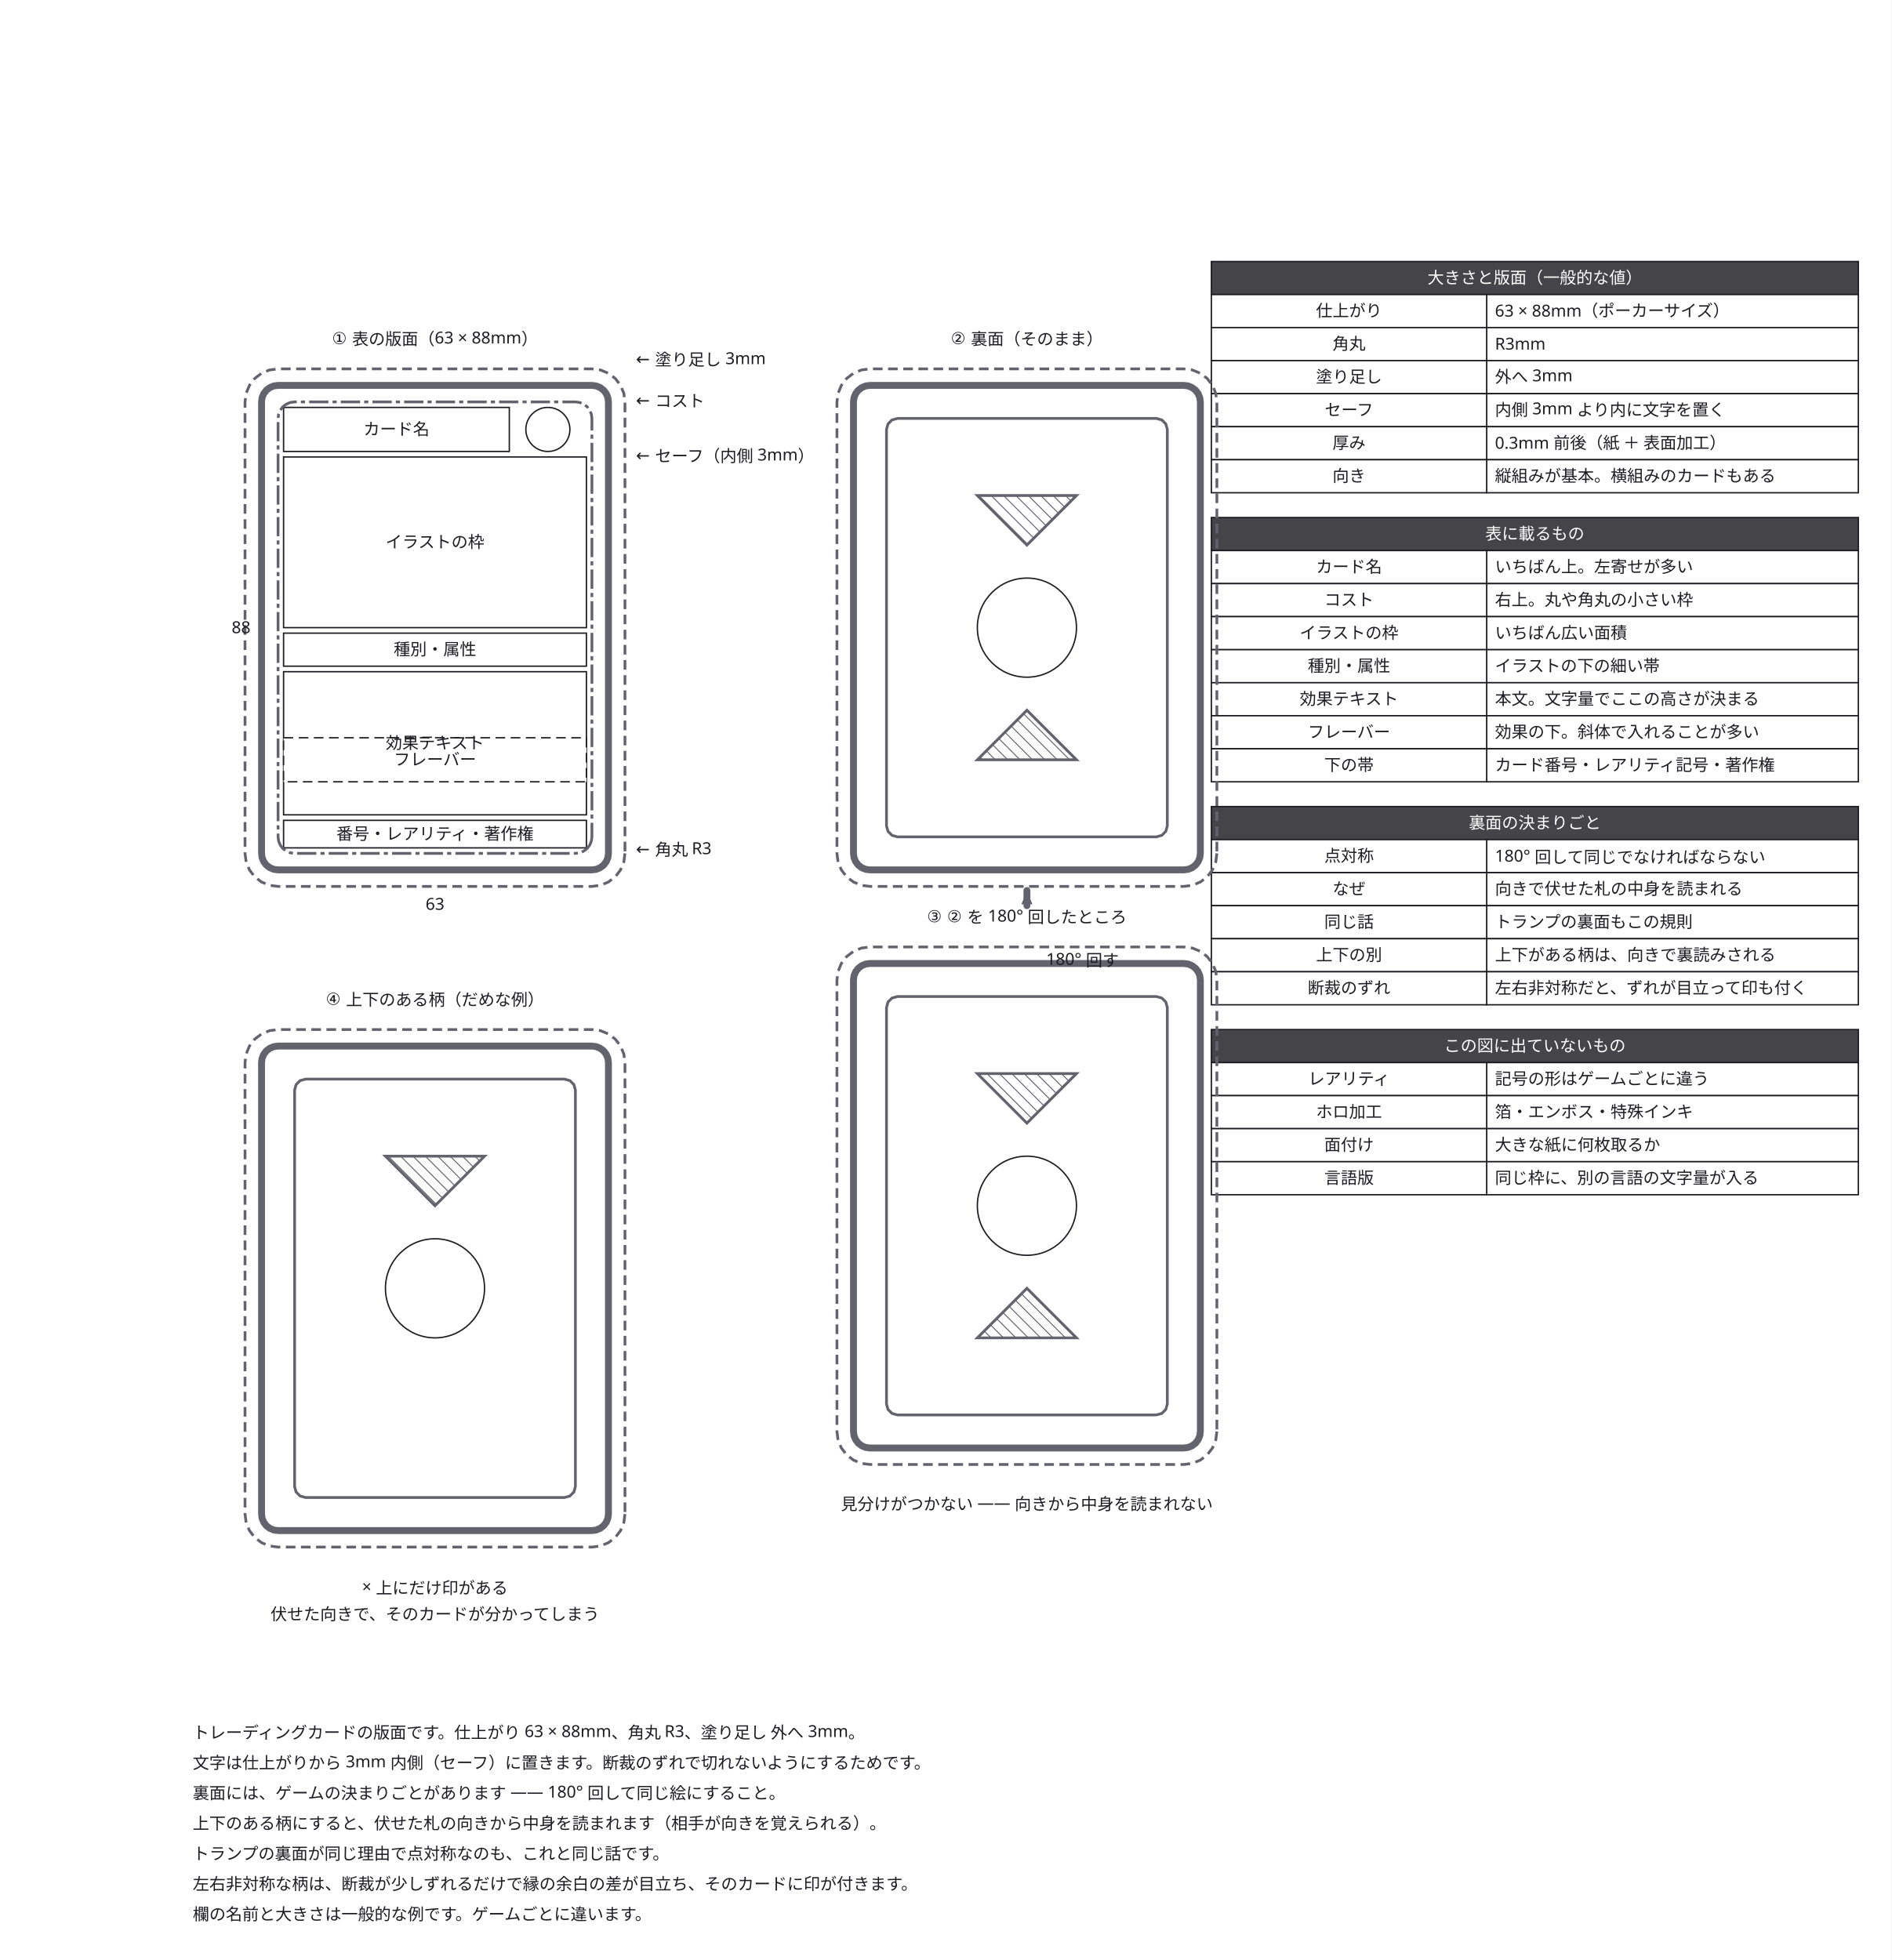
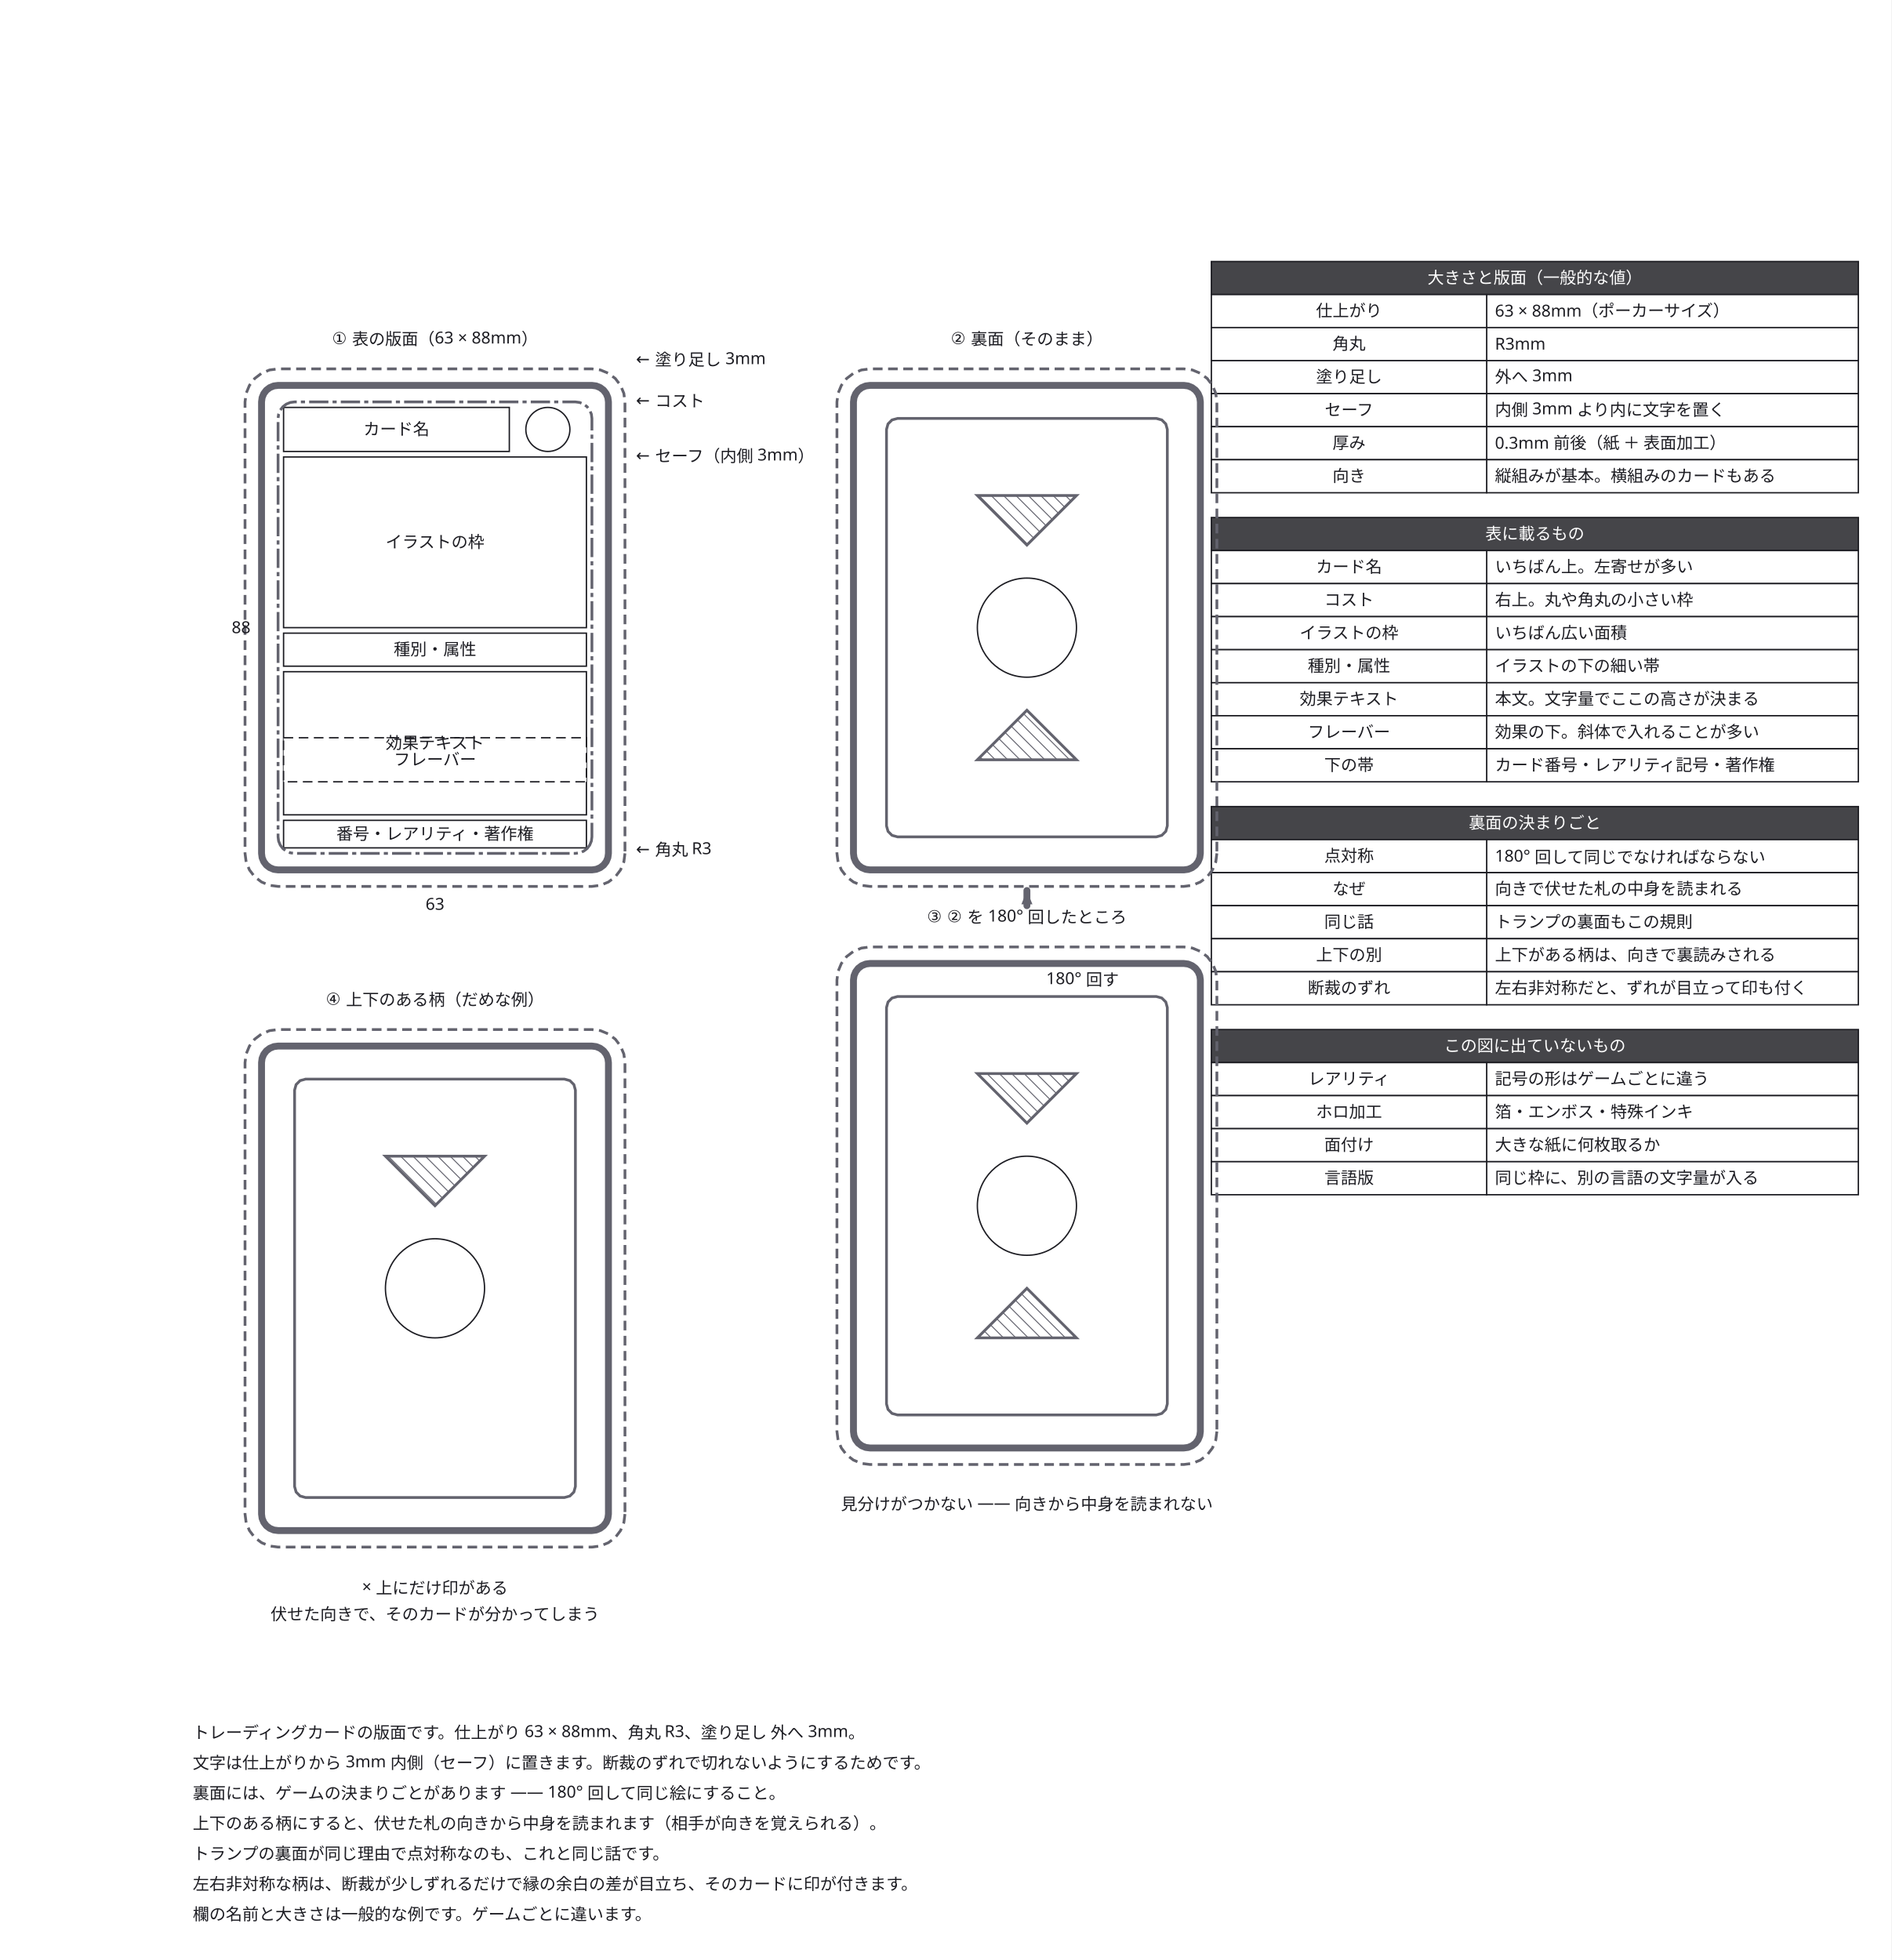
<svg xmlns="http://www.w3.org/2000/svg" width="1374" height="1424" viewBox="0 0 1374 1424">
  <defs>
    <marker id="arrow" viewBox="0 0 10 10" refX="9" refY="5" markerWidth="6" markerHeight="6" orient="auto">
      <path d="M 0 0 L 10 5 L 0 10 z" fill="#63636e" />
    </marker>
  </defs>
  <rect data-paper="1" x="0" y="0" width="1374" height="1424" fill="#ffffff" />
  <g data-node="a_art" data-pinned="false" data-shape="rect">
    <rect x="206" y="332" width="220" height="124" fill="#ffffff" stroke="#1c1c22" stroke-width="1" />
  </g>
  <g data-node="a_text" data-pinned="false" data-shape="rect">
    <rect x="206" y="488" width="220" height="104" fill="#ffffff" stroke="#1c1c22" stroke-width="1" />
  </g>
  <g data-node="n1" data-pinned="false" data-shape="rect" />
  <g data-node="n2" data-pinned="false" data-shape="rect" />
  <g data-node="n3" data-pinned="false" data-shape="rect" />
  <g data-node="n4" data-pinned="false" data-shape="rect" />
  <g data-node="n5" data-pinned="false" data-shape="rect" />
  <g data-node="n6" data-pinned="false" data-shape="rect" />
  <g data-node="n7" data-pinned="false" data-shape="rect" />
  <g data-node="h190" data-pinned="false" data-shape="rect">
    <rect x="880" y="190" width="470" height="24" fill="#ffffff" stroke="#1c1c22" stroke-width="1" />
    <rect x="880" y="190" width="470" height="24" fill="#1c1c22" fill-opacity="0.82" />
  </g>
  <g data-node="h376" data-pinned="false" data-shape="rect">
    <rect x="880" y="376" width="470" height="24" fill="#ffffff" stroke="#1c1c22" stroke-width="1" />
    <rect x="880" y="376" width="470" height="24" fill="#1c1c22" fill-opacity="0.82" />
  </g>
  <g data-node="h586" data-pinned="false" data-shape="rect">
    <rect x="880" y="586" width="470" height="24" fill="#ffffff" stroke="#1c1c22" stroke-width="1" />
    <rect x="880" y="586" width="470" height="24" fill="#1c1c22" fill-opacity="0.82" />
  </g>
  <g data-node="h748" data-pinned="false" data-shape="rect">
    <rect x="880" y="748" width="470" height="24" fill="#ffffff" stroke="#1c1c22" stroke-width="1" />
    <rect x="880" y="748" width="470" height="24" fill="#1c1c22" fill-opacity="0.82" />
  </g>
  <g data-node="same" data-pinned="false" data-shape="rect" />
  <g data-node="a_flav" data-pinned="false" data-shape="rect">
    <rect x="206" y="536" width="220" height="32" fill="#ffffff" stroke="#1c1c22" stroke-width="1" stroke-dasharray="7 4" />
  </g>
  <g data-node="e_x" data-pinned="false" data-shape="rect" />
  <g data-node="e_x2" data-pinned="false" data-shape="rect" />
  <g data-node="y214" data-pinned="false" data-shape="rect">
    <rect x="1080" y="214" width="270" height="24" fill="#ffffff" stroke="#1c1c22" stroke-width="1" />
  </g>
  <g data-node="y238" data-pinned="false" data-shape="rect">
    <rect x="1080" y="238" width="270" height="24" fill="#ffffff" stroke="#1c1c22" stroke-width="1" />
  </g>
  <g data-node="y262" data-pinned="false" data-shape="rect">
    <rect x="1080" y="262" width="270" height="24" fill="#ffffff" stroke="#1c1c22" stroke-width="1" />
  </g>
  <g data-node="y286" data-pinned="false" data-shape="rect">
    <rect x="1080" y="286" width="270" height="24" fill="#ffffff" stroke="#1c1c22" stroke-width="1" />
  </g>
  <g data-node="y310" data-pinned="false" data-shape="rect">
    <rect x="1080" y="310" width="270" height="24" fill="#ffffff" stroke="#1c1c22" stroke-width="1" />
  </g>
  <g data-node="y334" data-pinned="false" data-shape="rect">
    <rect x="1080" y="334" width="270" height="24" fill="#ffffff" stroke="#1c1c22" stroke-width="1" />
  </g>
  <g data-node="y400" data-pinned="false" data-shape="rect">
    <rect x="1080" y="400" width="270" height="24" fill="#ffffff" stroke="#1c1c22" stroke-width="1" />
  </g>
  <g data-node="y424" data-pinned="false" data-shape="rect">
    <rect x="1080" y="424" width="270" height="24" fill="#ffffff" stroke="#1c1c22" stroke-width="1" />
  </g>
  <g data-node="y448" data-pinned="false" data-shape="rect">
    <rect x="1080" y="448" width="270" height="24" fill="#ffffff" stroke="#1c1c22" stroke-width="1" />
  </g>
  <g data-node="y472" data-pinned="false" data-shape="rect">
    <rect x="1080" y="472" width="270" height="24" fill="#ffffff" stroke="#1c1c22" stroke-width="1" />
  </g>
  <g data-node="y496" data-pinned="false" data-shape="rect">
    <rect x="1080" y="496" width="270" height="24" fill="#ffffff" stroke="#1c1c22" stroke-width="1" />
  </g>
  <g data-node="y520" data-pinned="false" data-shape="rect">
    <rect x="1080" y="520" width="270" height="24" fill="#ffffff" stroke="#1c1c22" stroke-width="1" />
  </g>
  <g data-node="y544" data-pinned="false" data-shape="rect">
    <rect x="1080" y="544" width="270" height="24" fill="#ffffff" stroke="#1c1c22" stroke-width="1" />
  </g>
  <g data-node="y610" data-pinned="false" data-shape="rect">
    <rect x="1080" y="610" width="270" height="24" fill="#ffffff" stroke="#1c1c22" stroke-width="1" />
  </g>
  <g data-node="y634" data-pinned="false" data-shape="rect">
    <rect x="1080" y="634" width="270" height="24" fill="#ffffff" stroke="#1c1c22" stroke-width="1" />
  </g>
  <g data-node="y658" data-pinned="false" data-shape="rect">
    <rect x="1080" y="658" width="270" height="24" fill="#ffffff" stroke="#1c1c22" stroke-width="1" />
  </g>
  <g data-node="y682" data-pinned="false" data-shape="rect">
    <rect x="1080" y="682" width="270" height="24" fill="#ffffff" stroke="#1c1c22" stroke-width="1" />
  </g>
  <g data-node="y706" data-pinned="false" data-shape="rect">
    <rect x="1080" y="706" width="270" height="24" fill="#ffffff" stroke="#1c1c22" stroke-width="1" />
  </g>
  <g data-node="y772" data-pinned="false" data-shape="rect">
    <rect x="1080" y="772" width="270" height="24" fill="#ffffff" stroke="#1c1c22" stroke-width="1" />
  </g>
  <g data-node="y796" data-pinned="false" data-shape="rect">
    <rect x="1080" y="796" width="270" height="24" fill="#ffffff" stroke="#1c1c22" stroke-width="1" />
  </g>
  <g data-node="y820" data-pinned="false" data-shape="rect">
    <rect x="1080" y="820" width="270" height="24" fill="#ffffff" stroke="#1c1c22" stroke-width="1" />
  </g>
  <g data-node="y844" data-pinned="false" data-shape="rect">
    <rect x="1080" y="844" width="270" height="24" fill="#ffffff" stroke="#1c1c22" stroke-width="1" />
  </g>
  <g data-node="a_kind" data-pinned="false" data-shape="rect">
    <rect x="206" y="460" width="220" height="24" fill="#ffffff" stroke="#1c1c22" stroke-width="1" />
  </g>
  <g data-node="a_name" data-pinned="false" data-shape="rect">
    <rect x="206" y="296" width="164" height="32" fill="#ffffff" stroke="#1c1c22" stroke-width="1" />
  </g>
  <g data-node="b_c" data-pinned="false" data-shape="rect">
    <circle cx="746" cy="456" r="36" fill="#ffffff" stroke="#1c1c22" stroke-width="1" />
  </g>
  <g data-node="c_c" data-pinned="false" data-shape="rect">
    <circle cx="746" cy="876" r="36" fill="#ffffff" stroke="#1c1c22" stroke-width="1" />
  </g>
  <g data-node="e_c" data-pinned="false" data-shape="rect">
    <circle cx="316" cy="936" r="36" fill="#ffffff" stroke="#1c1c22" stroke-width="1" />
  </g>
  <g data-node="a_t" data-pinned="false" data-shape="rect" />
  <g data-node="b_t" data-pinned="false" data-shape="rect" />
  <g data-node="c_t" data-pinned="false" data-shape="rect" />
  <g data-node="e_t" data-pinned="false" data-shape="rect" />
  <g data-node="x214" data-pinned="false" data-shape="rect">
    <rect x="880" y="214" width="200" height="24" fill="#ffffff" stroke="#1c1c22" stroke-width="1" />
  </g>
  <g data-node="x238" data-pinned="false" data-shape="rect">
    <rect x="880" y="238" width="200" height="24" fill="#ffffff" stroke="#1c1c22" stroke-width="1" />
  </g>
  <g data-node="x262" data-pinned="false" data-shape="rect">
    <rect x="880" y="262" width="200" height="24" fill="#ffffff" stroke="#1c1c22" stroke-width="1" />
  </g>
  <g data-node="x286" data-pinned="false" data-shape="rect">
    <rect x="880" y="286" width="200" height="24" fill="#ffffff" stroke="#1c1c22" stroke-width="1" />
  </g>
  <g data-node="x310" data-pinned="false" data-shape="rect">
    <rect x="880" y="310" width="200" height="24" fill="#ffffff" stroke="#1c1c22" stroke-width="1" />
  </g>
  <g data-node="x334" data-pinned="false" data-shape="rect">
    <rect x="880" y="334" width="200" height="24" fill="#ffffff" stroke="#1c1c22" stroke-width="1" />
  </g>
  <g data-node="x400" data-pinned="false" data-shape="rect">
    <rect x="880" y="400" width="200" height="24" fill="#ffffff" stroke="#1c1c22" stroke-width="1" />
  </g>
  <g data-node="x424" data-pinned="false" data-shape="rect">
    <rect x="880" y="424" width="200" height="24" fill="#ffffff" stroke="#1c1c22" stroke-width="1" />
  </g>
  <g data-node="x448" data-pinned="false" data-shape="rect">
    <rect x="880" y="448" width="200" height="24" fill="#ffffff" stroke="#1c1c22" stroke-width="1" />
  </g>
  <g data-node="x472" data-pinned="false" data-shape="rect">
    <rect x="880" y="472" width="200" height="24" fill="#ffffff" stroke="#1c1c22" stroke-width="1" />
  </g>
  <g data-node="x496" data-pinned="false" data-shape="rect">
    <rect x="880" y="496" width="200" height="24" fill="#ffffff" stroke="#1c1c22" stroke-width="1" />
  </g>
  <g data-node="x520" data-pinned="false" data-shape="rect">
    <rect x="880" y="520" width="200" height="24" fill="#ffffff" stroke="#1c1c22" stroke-width="1" />
  </g>
  <g data-node="x544" data-pinned="false" data-shape="rect">
    <rect x="880" y="544" width="200" height="24" fill="#ffffff" stroke="#1c1c22" stroke-width="1" />
  </g>
  <g data-node="x610" data-pinned="false" data-shape="rect">
    <rect x="880" y="610" width="200" height="24" fill="#ffffff" stroke="#1c1c22" stroke-width="1" />
  </g>
  <g data-node="x634" data-pinned="false" data-shape="rect">
    <rect x="880" y="634" width="200" height="24" fill="#ffffff" stroke="#1c1c22" stroke-width="1" />
  </g>
  <g data-node="x658" data-pinned="false" data-shape="rect">
    <rect x="880" y="658" width="200" height="24" fill="#ffffff" stroke="#1c1c22" stroke-width="1" />
  </g>
  <g data-node="x682" data-pinned="false" data-shape="rect">
    <rect x="880" y="682" width="200" height="24" fill="#ffffff" stroke="#1c1c22" stroke-width="1" />
  </g>
  <g data-node="x706" data-pinned="false" data-shape="rect">
    <rect x="880" y="706" width="200" height="24" fill="#ffffff" stroke="#1c1c22" stroke-width="1" />
  </g>
  <g data-node="x772" data-pinned="false" data-shape="rect">
    <rect x="880" y="772" width="200" height="24" fill="#ffffff" stroke="#1c1c22" stroke-width="1" />
  </g>
  <g data-node="x796" data-pinned="false" data-shape="rect">
    <rect x="880" y="796" width="200" height="24" fill="#ffffff" stroke="#1c1c22" stroke-width="1" />
  </g>
  <g data-node="x820" data-pinned="false" data-shape="rect">
    <rect x="880" y="820" width="200" height="24" fill="#ffffff" stroke="#1c1c22" stroke-width="1" />
  </g>
  <g data-node="x844" data-pinned="false" data-shape="rect">
    <rect x="880" y="844" width="200" height="24" fill="#ffffff" stroke="#1c1c22" stroke-width="1" />
  </g>
  <g data-node="a_w" data-pinned="false" data-shape="rect" />
  <g data-node="a_foot" data-pinned="false" data-shape="rect">
    <rect x="206" y="596" width="220" height="20" fill="#ffffff" stroke="#1c1c22" stroke-width="1" />
  </g>
  <g data-node="a_cost2" data-pinned="false" data-shape="rect" />
  <g data-node="a_s" data-pinned="false" data-shape="rect" />
  <g data-node="a_r" data-pinned="false" data-shape="rect" />
  <g data-node="a_b" data-pinned="false" data-shape="rect" />
  <g data-node="rot" data-pinned="false" data-shape="rect" />
  <g data-node="a_cost" data-pinned="false" data-shape="rect">
    <circle cx="398" cy="312" r="16" fill="#ffffff" stroke="#1c1c22" stroke-width="1" />
  </g>
  <g data-node="a_h" data-pinned="false" data-shape="rect" />
  <g data-node="p0" data-pinned="false" data-shape="rect" />
  <g data-node="p1" data-pinned="false" data-shape="rect" />
  <g data-node="p2" data-pinned="false" data-shape="rect" />
  <g data-node="p3" data-pinned="false" data-shape="rect" />
  <g data-node="p4" data-pinned="false" data-shape="rect" />
  <g data-node="p5" data-pinned="false" data-shape="rect" />
  <g data-node="p6" data-pinned="false" data-shape="rect" />
  <g data-node="p7" data-pinned="false" data-shape="rect" />
  <g data-node="p8" data-pinned="false" data-shape="rect" />
  <g data-node="p9" data-pinned="false" data-shape="rect" />
  <g data-node="p10" data-pinned="false" data-shape="rect" />
  <g data-node="p11" data-pinned="false" data-shape="rect" />
  <g data-node="p12" data-pinned="false" data-shape="rect" />
  <g data-node="p13" data-pinned="false" data-shape="rect" />
  <g data-node="p14" data-pinned="false" data-shape="rect" />
  <g data-node="p15" data-pinned="false" data-shape="rect" />
  <g data-node="p16" data-pinned="false" data-shape="rect" />
  <g data-node="p17" data-pinned="false" data-shape="rect" />
  <g data-node="p18" data-pinned="false" data-shape="rect" />
  <g data-edge="p0&gt;p0" data-pinned="false">
    <path d="M 454 620 L 453.2 626.2 L 450.8 632 L 447 637 L 442 640.8 L 436.2 643.2 L 430 644 L 202 644 L 195.8 643.2 L 190 640.8 L 185 637 L 181.2 632 L 178.8 626.2 L 178 620 L 178 292 L 178.8 285.8 L 181.2 280 L 185 275 L 190 271.2 L 195.8 268.8 L 202 268 L 430 268 L 436.2 268.8 L 442 271.2 L 447 275 L 450.8 280 L 453.2 285.8 L 454 292 L 454 620 Z" fill="none" stroke="#63636e" stroke-width="2" stroke-dasharray="7 4" />
  </g>
  <g data-edge="p1&gt;p1" data-pinned="false">
    <path d="M 442 620 L 441.6 623.1 L 440.4 626 L 438.5 628.5 L 436 630.4 L 433.1 631.6 L 430 632 L 202 632 L 198.9 631.6 L 196 630.4 L 193.5 628.5 L 191.6 626 L 190.4 623.1 L 190 620 L 190 292 L 190.4 288.9 L 191.6 286 L 193.5 283.5 L 196 281.6 L 198.9 280.4 L 202 280 L 430 280 L 433.1 280.4 L 436 281.6 L 438.5 283.5 L 440.4 286 L 441.6 288.9 L 442 292 L 442 620 Z" fill="none" stroke="#63636e" stroke-width="5" stroke-linejoin="round" stroke-linecap="round" />
  </g>
  <g data-edge="p2&gt;p2" data-pinned="false">
    <path d="M 430 608 L 429.6 611.1 L 428.4 614 L 426.5 616.5 L 424 618.4 L 421.1 619.6 L 418 620 L 214 620 L 210.9 619.6 L 208 618.4 L 205.5 616.5 L 203.6 614 L 202.4 611.1 L 202 608 L 202 304 L 202.4 300.9 L 203.6 298 L 205.5 295.5 L 208 293.6 L 210.9 292.4 L 214 292 L 418 292 L 421.1 292.4 L 424 293.6 L 426.5 295.5 L 428.4 298 L 429.6 300.9 L 430 304 L 430 608 Z" fill="none" stroke="#63636e" stroke-width="2" stroke-dasharray="14 3 3 3" />
  </g>
  <g data-edge="p3&gt;p3" data-pinned="false">
    <path d="M 884 620 L 883.2 626.2 L 880.8 632 L 877 637 L 872 640.8 L 866.2 643.2 L 860 644 L 632 644 L 625.8 643.2 L 620 640.8 L 615 637 L 611.2 632 L 608.8 626.2 L 608 620 L 608 292 L 608.8 285.8 L 611.2 280 L 615 275 L 620 271.2 L 625.8 268.8 L 632 268 L 860 268 L 866.2 268.8 L 872 271.2 L 877 275 L 880.8 280 L 883.2 285.8 L 884 292 L 884 620 Z" fill="none" stroke="#63636e" stroke-width="2" stroke-dasharray="7 4" />
  </g>
  <g data-edge="p4&gt;p4" data-pinned="false">
    <path d="M 872 620 L 871.6 623.1 L 870.4 626 L 868.5 628.5 L 866 630.4 L 863.1 631.6 L 860 632 L 632 632 L 628.9 631.6 L 626 630.4 L 623.5 628.5 L 621.6 626 L 620.4 623.1 L 620 620 L 620 292 L 620.4 288.9 L 621.6 286 L 623.5 283.5 L 626 281.6 L 628.9 280.4 L 632 280 L 860 280 L 863.1 280.4 L 866 281.6 L 868.5 283.5 L 870.4 286 L 871.6 288.9 L 872 292 L 872 620 Z" fill="none" stroke="#63636e" stroke-width="5" stroke-linejoin="round" stroke-linecap="round" />
  </g>
  <g data-edge="p5&gt;p5" data-pinned="false">
    <path d="M 848 600 L 846.9 604 L 844 606.9 L 840 608 L 652 608 L 648 606.9 L 645.1 604 L 644 600 L 644 312 L 645.1 308 L 648 305.1 L 652 304 L 840 304 L 844 305.1 L 846.9 308 L 848 312 L 848 600 Z" fill="none" stroke="#63636e" stroke-width="2" />
  </g>
  <g data-edge="p6&gt;p6" data-pinned="false">
    <clipPath id="face-p6_p6">
      <path d="M 710 360 L 746 396 L 782 360 L 710 360 Z" />
    </clipPath>
    <g clip-path="url(#face-p6_p6)">
      <line x1="782" y1="368" x2="774" y2="360" stroke="#63636e" stroke-width="0.7" />
      <line x1="782" y1="377" x2="765" y2="360" stroke="#63636e" stroke-width="0.7" />
      <line x1="782" y1="386" x2="756" y2="360" stroke="#63636e" stroke-width="0.7" />
      <line x1="782" y1="395" x2="747" y2="360" stroke="#63636e" stroke-width="0.7" />
      <line x1="738" y1="360" x2="774" y2="396" stroke="#63636e" stroke-width="0.7" />
      <line x1="729" y1="360" x2="765" y2="396" stroke="#63636e" stroke-width="0.7" />
      <line x1="720" y1="360" x2="756" y2="396" stroke="#63636e" stroke-width="0.7" />
      <line x1="711" y1="360" x2="747" y2="396" stroke="#63636e" stroke-width="0.7" />
      <line x1="710" y1="368" x2="738" y2="396" stroke="#63636e" stroke-width="0.7" />
      <line x1="710" y1="377" x2="729" y2="396" stroke="#63636e" stroke-width="0.7" />
      <line x1="710" y1="386" x2="720" y2="396" stroke="#63636e" stroke-width="0.7" />
      <line x1="710" y1="395" x2="711" y2="396" stroke="#63636e" stroke-width="0.7" />
    </g>
    <path d="M 710 360 L 746 396 L 782 360 L 710 360 Z" fill="none" stroke="#63636e" stroke-width="2" />
  </g>
  <g data-edge="p7&gt;p7" data-pinned="false">
    <clipPath id="face-p7_p7">
      <path d="M 710 552 L 746 516 L 782 552 L 710 552 Z" />
    </clipPath>
    <g clip-path="url(#face-p7_p7)">
      <line x1="782" y1="521" x2="777" y2="516" stroke="#63636e" stroke-width="0.7" />
      <line x1="782" y1="530" x2="768" y2="516" stroke="#63636e" stroke-width="0.7" />
      <line x1="782" y1="539" x2="759" y2="516" stroke="#63636e" stroke-width="0.7" />
      <line x1="782" y1="548" x2="750" y2="516" stroke="#63636e" stroke-width="0.7" />
      <line x1="741" y1="516" x2="777" y2="552" stroke="#63636e" stroke-width="0.7" />
      <line x1="732" y1="516" x2="768" y2="552" stroke="#63636e" stroke-width="0.7" />
      <line x1="723" y1="516" x2="759" y2="552" stroke="#63636e" stroke-width="0.7" />
      <line x1="714" y1="516" x2="750" y2="552" stroke="#63636e" stroke-width="0.7" />
      <line x1="710" y1="521" x2="741" y2="552" stroke="#63636e" stroke-width="0.7" />
      <line x1="710" y1="530" x2="732" y2="552" stroke="#63636e" stroke-width="0.7" />
      <line x1="710" y1="539" x2="723" y2="552" stroke="#63636e" stroke-width="0.7" />
      <line x1="710" y1="548" x2="714" y2="552" stroke="#63636e" stroke-width="0.7" />
    </g>
    <path d="M 710 552 L 746 516 L 782 552 L 710 552 Z" fill="none" stroke="#63636e" stroke-width="2" />
  </g>
  <g data-edge="p8&gt;p8" data-pinned="false">
    <path d="M 884 1040 L 883.2 1046.2 L 880.8 1052 L 877 1057 L 872 1060.8 L 866.2 1063.2 L 860 1064 L 632 1064 L 625.8 1063.2 L 620 1060.8 L 615 1057 L 611.2 1052 L 608.8 1046.2 L 608 1040 L 608 712 L 608.8 705.8 L 611.2 700 L 615 695 L 620 691.2 L 625.8 688.8 L 632 688 L 860 688 L 866.2 688.8 L 872 691.2 L 877 695 L 880.8 700 L 883.2 705.8 L 884 712 L 884 1040 Z" fill="none" stroke="#63636e" stroke-width="2" stroke-dasharray="7 4" />
  </g>
  <g data-edge="p9&gt;p9" data-pinned="false">
    <path d="M 872 1040 L 871.6 1043.1 L 870.4 1046 L 868.5 1048.5 L 866 1050.4 L 863.1 1051.6 L 860 1052 L 632 1052 L 628.9 1051.6 L 626 1050.4 L 623.5 1048.5 L 621.6 1046 L 620.4 1043.1 L 620 1040 L 620 712 L 620.4 708.9 L 621.6 706 L 623.5 703.5 L 626 701.6 L 628.9 700.4 L 632 700 L 860 700 L 863.1 700.4 L 866 701.6 L 868.5 703.5 L 870.4 706 L 871.6 708.9 L 872 712 L 872 1040 Z" fill="none" stroke="#63636e" stroke-width="5" stroke-linejoin="round" stroke-linecap="round" />
  </g>
  <g data-edge="p10&gt;p10" data-pinned="false">
    <path d="M 848 1020 L 846.9 1024 L 844 1026.9 L 840 1028 L 652 1028 L 648 1026.9 L 645.1 1024 L 644 1020 L 644 732 L 645.1 728 L 648 725.1 L 652 724 L 840 724 L 844 725.1 L 846.9 728 L 848 732 L 848 1020 Z" fill="none" stroke="#63636e" stroke-width="2" />
  </g>
  <g data-edge="p11&gt;p11" data-pinned="false">
    <clipPath id="face-p11_p11">
      <path d="M 710 972 L 746 936 L 782 972 L 710 972 Z" />
    </clipPath>
    <g clip-path="url(#face-p11_p11)">
      <line x1="782" y1="944" x2="774" y2="936" stroke="#63636e" stroke-width="0.7" />
      <line x1="782" y1="953" x2="765" y2="936" stroke="#63636e" stroke-width="0.7" />
      <line x1="782" y1="962" x2="756" y2="936" stroke="#63636e" stroke-width="0.7" />
      <line x1="782" y1="971" x2="747" y2="936" stroke="#63636e" stroke-width="0.7" />
      <line x1="738" y1="936" x2="774" y2="972" stroke="#63636e" stroke-width="0.7" />
      <line x1="729" y1="936" x2="765" y2="972" stroke="#63636e" stroke-width="0.7" />
      <line x1="720" y1="936" x2="756" y2="972" stroke="#63636e" stroke-width="0.7" />
      <line x1="711" y1="936" x2="747" y2="972" stroke="#63636e" stroke-width="0.7" />
      <line x1="710" y1="944" x2="738" y2="972" stroke="#63636e" stroke-width="0.7" />
      <line x1="710" y1="953" x2="729" y2="972" stroke="#63636e" stroke-width="0.7" />
      <line x1="710" y1="962" x2="720" y2="972" stroke="#63636e" stroke-width="0.7" />
      <line x1="710" y1="971" x2="711" y2="972" stroke="#63636e" stroke-width="0.7" />
    </g>
    <path d="M 710 972 L 746 936 L 782 972 L 710 972 Z" fill="none" stroke="#63636e" stroke-width="2" />
  </g>
  <g data-edge="p12&gt;p12" data-pinned="false">
    <clipPath id="face-p12_p12">
      <path d="M 710 780 L 746 816 L 782 780 L 710 780 Z" />
    </clipPath>
    <g clip-path="url(#face-p12_p12)">
      <line x1="782" y1="782" x2="780" y2="780" stroke="#63636e" stroke-width="0.7" />
      <line x1="782" y1="791" x2="771" y2="780" stroke="#63636e" stroke-width="0.7" />
      <line x1="782" y1="800" x2="762" y2="780" stroke="#63636e" stroke-width="0.7" />
      <line x1="782" y1="809" x2="753" y2="780" stroke="#63636e" stroke-width="0.7" />
      <line x1="744" y1="780" x2="780" y2="816" stroke="#63636e" stroke-width="0.7" />
      <line x1="735" y1="780" x2="771" y2="816" stroke="#63636e" stroke-width="0.7" />
      <line x1="726" y1="780" x2="762" y2="816" stroke="#63636e" stroke-width="0.7" />
      <line x1="717" y1="780" x2="753" y2="816" stroke="#63636e" stroke-width="0.7" />
      <line x1="710" y1="782" x2="744" y2="816" stroke="#63636e" stroke-width="0.7" />
      <line x1="710" y1="791" x2="735" y2="816" stroke="#63636e" stroke-width="0.7" />
      <line x1="710" y1="800" x2="726" y2="816" stroke="#63636e" stroke-width="0.7" />
      <line x1="710" y1="809" x2="717" y2="816" stroke="#63636e" stroke-width="0.7" />
    </g>
    <path d="M 710 780 L 746 816 L 782 780 L 710 780 Z" fill="none" stroke="#63636e" stroke-width="2" />
  </g>
  <g data-edge="p13&gt;p14" data-pinned="false">
    <path d="M 746 658 L 746 647" fill="none" stroke="#63636e" stroke-width="5" stroke-linejoin="round" stroke-linecap="round" />
    <path d="M 746 647 L 742 657 L 750 657 Z" fill="#63636e" stroke="none" />
  </g>
  <g data-edge="p15&gt;p15" data-pinned="false">
    <path d="M 454 1100 L 453.2 1106.2 L 450.8 1112 L 447 1117 L 442 1120.8 L 436.2 1123.2 L 430 1124 L 202 1124 L 195.8 1123.2 L 190 1120.8 L 185 1117 L 181.2 1112 L 178.8 1106.2 L 178 1100 L 178 772 L 178.8 765.8 L 181.2 760 L 185 755 L 190 751.2 L 195.8 748.8 L 202 748 L 430 748 L 436.2 748.8 L 442 751.2 L 447 755 L 450.8 760 L 453.2 765.8 L 454 772 L 454 1100 Z" fill="none" stroke="#63636e" stroke-width="2" stroke-dasharray="7 4" />
  </g>
  <g data-edge="p16&gt;p16" data-pinned="false">
    <path d="M 442 1100 L 441.6 1103.1 L 440.4 1106 L 438.5 1108.5 L 436 1110.4 L 433.1 1111.6 L 430 1112 L 202 1112 L 198.9 1111.6 L 196 1110.4 L 193.5 1108.5 L 191.6 1106 L 190.4 1103.1 L 190 1100 L 190 772 L 190.4 768.9 L 191.6 766 L 193.5 763.5 L 196 761.6 L 198.9 760.4 L 202 760 L 430 760 L 433.1 760.4 L 436 761.6 L 438.5 763.5 L 440.4 766 L 441.6 768.9 L 442 772 L 442 1100 Z" fill="none" stroke="#63636e" stroke-width="5" stroke-linejoin="round" stroke-linecap="round" />
  </g>
  <g data-edge="p17&gt;p17" data-pinned="false">
    <path d="M 418 1080 L 416.9 1084 L 414 1086.9 L 410 1088 L 222 1088 L 218 1086.9 L 215.1 1084 L 214 1080 L 214 792 L 215.1 788 L 218 785.1 L 222 784 L 410 784 L 414 785.1 L 416.9 788 L 418 792 L 418 1080 Z" fill="none" stroke="#63636e" stroke-width="2" />
  </g>
  <g data-edge="p18&gt;p18" data-pinned="false">
    <clipPath id="face-p18_p18">
      <path d="M 280 840 L 316 876 L 352 840 L 280 840 Z" />
    </clipPath>
    <g clip-path="url(#face-p18_p18)">
      <line x1="352" y1="847" x2="345" y2="840" stroke="#63636e" stroke-width="0.7" />
      <line x1="352" y1="856" x2="336" y2="840" stroke="#63636e" stroke-width="0.7" />
      <line x1="352" y1="865" x2="327" y2="840" stroke="#63636e" stroke-width="0.7" />
      <line x1="352" y1="874" x2="318" y2="840" stroke="#63636e" stroke-width="0.7" />
      <line x1="309" y1="840" x2="345" y2="876" stroke="#63636e" stroke-width="0.7" />
      <line x1="300" y1="840" x2="336" y2="876" stroke="#63636e" stroke-width="0.7" />
      <line x1="291" y1="840" x2="327" y2="876" stroke="#63636e" stroke-width="0.7" />
      <line x1="282" y1="840" x2="318" y2="876" stroke="#63636e" stroke-width="0.7" />
      <line x1="280" y1="847" x2="309" y2="876" stroke="#63636e" stroke-width="0.7" />
      <line x1="280" y1="856" x2="300" y2="876" stroke="#63636e" stroke-width="0.7" />
      <line x1="280" y1="865" x2="291" y2="876" stroke="#63636e" stroke-width="0.7" />
      <line x1="280" y1="874" x2="282" y2="876" stroke="#63636e" stroke-width="0.7" />
    </g>
    <path d="M 280 840 L 316 876 L 352 840 L 280 840 Z" fill="none" stroke="#63636e" stroke-width="2" />
  </g>
  <g data-name="a_art">
    <text x="316" y="398" text-anchor="middle" font-family="sans-serif" font-size="12" fill="#1c1c22">イラストの枠</text>
  </g>
  <g data-name="a_text">
    <text x="316" y="544" text-anchor="middle" font-family="sans-serif" font-size="12" fill="#1c1c22">効果テキスト</text>
  </g>
  <g data-name="n1">
    <text x="140" y="1263" text-anchor="start" font-family="sans-serif" font-size="12" fill="#1c1c22">トレーディングカードの版面です。仕上がり 63 × 88mm、角丸 R3、塗り足し 外へ 3mm。</text>
  </g>
  <g data-name="n2">
    <text x="140" y="1285" text-anchor="start" font-family="sans-serif" font-size="12" fill="#1c1c22">文字は仕上がりから 3mm 内側（セーフ）に置きます。断裁のずれで切れないようにするためです。</text>
  </g>
  <g data-name="n3">
    <text x="140" y="1307" text-anchor="start" font-family="sans-serif" font-size="12" fill="#1c1c22">裏面には、ゲームの決まりごとがあります —— 180° 回して同じ絵にすること。</text>
  </g>
  <g data-name="n4">
    <text x="140" y="1329" text-anchor="start" font-family="sans-serif" font-size="12" fill="#1c1c22">上下のある柄にすると、伏せた札の向きから中身を読まれます（相手が向きを覚えられる）。</text>
  </g>
  <g data-name="n5">
    <text x="140" y="1351" text-anchor="start" font-family="sans-serif" font-size="12" fill="#1c1c22">トランプの裏面が同じ理由で点対称なのも、これと同じ話です。</text>
  </g>
  <g data-name="n6">
    <text x="140" y="1373" text-anchor="start" font-family="sans-serif" font-size="12" fill="#1c1c22">左右非対称な柄は、断裁が少しずれるだけで縁の余白の差が目立ち、そのカードに印が付きます。</text>
  </g>
  <g data-name="n7">
    <text x="140" y="1395" text-anchor="start" font-family="sans-serif" font-size="12" fill="#1c1c22">欄の名前と大きさは一般的な例です。ゲームごとに違います。</text>
  </g>
  <g data-name="h190">
    <text x="1115" y="206" text-anchor="middle" font-family="sans-serif" font-size="12" fill="#ffffff">大きさと版面（一般的な値）</text>
  </g>
  <g data-name="h376">
    <text x="1115" y="392" text-anchor="middle" font-family="sans-serif" font-size="12" fill="#ffffff">表に載るもの</text>
  </g>
  <g data-name="h586">
    <text x="1115" y="602" text-anchor="middle" font-family="sans-serif" font-size="12" fill="#ffffff">裏面の決まりごと</text>
  </g>
  <g data-name="h748">
    <text x="1115" y="764" text-anchor="middle" font-family="sans-serif" font-size="12" fill="#ffffff">この図に出ていないもの</text>
  </g>
  <g data-name="same">
    <text x="746" y="1097" text-anchor="middle" font-family="sans-serif" font-size="12" fill="#1c1c22">見分けがつかない —— 向きから中身を読まれない</text>
  </g>
  <g data-name="a_flav">
    <text x="316" y="556" text-anchor="middle" font-family="sans-serif" font-size="12" fill="#1c1c22">フレーバー</text>
  </g>
  <g data-name="e_x">
    <text x="316" y="1157" text-anchor="middle" font-family="sans-serif" font-size="12" fill="#1c1c22">× 上にだけ印がある</text>
  </g>
  <g data-name="e_x2">
    <text x="316" y="1177" text-anchor="middle" font-family="sans-serif" font-size="12" fill="#1c1c22">伏せた向きで、そのカードが分かってしまう</text>
  </g>
  <g data-name="y214">
    <text x="1086" y="230" text-anchor="start" font-family="sans-serif" font-size="12" fill="#1c1c22">63 × 88mm（ポーカーサイズ）</text>
  </g>
  <g data-name="y238">
    <text x="1086" y="254" text-anchor="start" font-family="sans-serif" font-size="12" fill="#1c1c22">R3mm</text>
  </g>
  <g data-name="y262">
    <text x="1086" y="278" text-anchor="start" font-family="sans-serif" font-size="12" fill="#1c1c22">外へ 3mm</text>
  </g>
  <g data-name="y286">
    <text x="1086" y="302" text-anchor="start" font-family="sans-serif" font-size="12" fill="#1c1c22">内側 3mm より内に文字を置く</text>
  </g>
  <g data-name="y310">
    <text x="1086" y="326" text-anchor="start" font-family="sans-serif" font-size="12" fill="#1c1c22">0.3mm 前後（紙 ＋ 表面加工）</text>
  </g>
  <g data-name="y334">
    <text x="1086" y="350" text-anchor="start" font-family="sans-serif" font-size="12" fill="#1c1c22">縦組みが基本。横組みのカードもある</text>
  </g>
  <g data-name="y400">
    <text x="1086" y="416" text-anchor="start" font-family="sans-serif" font-size="12" fill="#1c1c22">いちばん上。左寄せが多い</text>
  </g>
  <g data-name="y424">
    <text x="1086" y="440" text-anchor="start" font-family="sans-serif" font-size="12" fill="#1c1c22">右上。丸や角丸の小さい枠</text>
  </g>
  <g data-name="y448">
    <text x="1086" y="464" text-anchor="start" font-family="sans-serif" font-size="12" fill="#1c1c22">いちばん広い面積</text>
  </g>
  <g data-name="y472">
    <text x="1086" y="488" text-anchor="start" font-family="sans-serif" font-size="12" fill="#1c1c22">イラストの下の細い帯</text>
  </g>
  <g data-name="y496">
    <text x="1086" y="512" text-anchor="start" font-family="sans-serif" font-size="12" fill="#1c1c22">本文。文字量でここの高さが決まる</text>
  </g>
  <g data-name="y520">
    <text x="1086" y="536" text-anchor="start" font-family="sans-serif" font-size="12" fill="#1c1c22">効果の下。斜体で入れることが多い</text>
  </g>
  <g data-name="y544">
    <text x="1086" y="560" text-anchor="start" font-family="sans-serif" font-size="12" fill="#1c1c22">カード番号・レアリティ記号・著作権</text>
  </g>
  <g data-name="y610">
    <text x="1086" y="626" text-anchor="start" font-family="sans-serif" font-size="12" fill="#1c1c22">180° 回して同じでなければならない</text>
  </g>
  <g data-name="y634">
    <text x="1086" y="650" text-anchor="start" font-family="sans-serif" font-size="12" fill="#1c1c22">向きで伏せた札の中身を読まれる</text>
  </g>
  <g data-name="y658">
    <text x="1086" y="674" text-anchor="start" font-family="sans-serif" font-size="12" fill="#1c1c22">トランプの裏面もこの規則</text>
  </g>
  <g data-name="y682">
    <text x="1086" y="698" text-anchor="start" font-family="sans-serif" font-size="12" fill="#1c1c22">上下がある柄は、向きで裏読みされる</text>
  </g>
  <g data-name="y706">
    <text x="1086" y="722" text-anchor="start" font-family="sans-serif" font-size="12" fill="#1c1c22">左右非対称だと、ずれが目立って印も付く</text>
  </g>
  <g data-name="y772">
    <text x="1086" y="788" text-anchor="start" font-family="sans-serif" font-size="12" fill="#1c1c22">記号の形はゲームごとに違う</text>
  </g>
  <g data-name="y796">
    <text x="1086" y="812" text-anchor="start" font-family="sans-serif" font-size="12" fill="#1c1c22">箔・エンボス・特殊インキ</text>
  </g>
  <g data-name="y820">
    <text x="1086" y="836" text-anchor="start" font-family="sans-serif" font-size="12" fill="#1c1c22">大きな紙に何枚取るか</text>
  </g>
  <g data-name="y844">
    <text x="1086" y="860" text-anchor="start" font-family="sans-serif" font-size="12" fill="#1c1c22">同じ枠に、別の言語の文字量が入る</text>
  </g>
  <g data-name="a_kind">
    <text x="316" y="476" text-anchor="middle" font-family="sans-serif" font-size="12" fill="#1c1c22">種別・属性</text>
  </g>
  <g data-name="a_name">
    <text x="288" y="316" text-anchor="middle" font-family="sans-serif" font-size="12" fill="#1c1c22">カード名</text>
  </g>
  <g data-name="a_t">
    <text x="316" y="250" text-anchor="middle" font-family="sans-serif" font-size="12" fill="#1c1c22">① 表の版面（63 × 88mm）</text>
  </g>
  <g data-name="b_t">
    <text x="746" y="250" text-anchor="middle" font-family="sans-serif" font-size="12" fill="#1c1c22">② 裏面（そのまま）</text>
  </g>
  <g data-name="c_t">
    <text x="746" y="670" text-anchor="middle" font-family="sans-serif" font-size="12" fill="#1c1c22">③ ② を 180° 回したところ</text>
  </g>
  <g data-name="e_t">
    <text x="316" y="730" text-anchor="middle" font-family="sans-serif" font-size="12" fill="#1c1c22">④ 上下のある柄（だめな例）</text>
  </g>
  <g data-name="x214">
    <text x="980" y="230" text-anchor="middle" font-family="sans-serif" font-size="12" fill="#1c1c22">仕上がり</text>
  </g>
  <g data-name="x238">
    <text x="980" y="254" text-anchor="middle" font-family="sans-serif" font-size="12" fill="#1c1c22">角丸</text>
  </g>
  <g data-name="x262">
    <text x="980" y="278" text-anchor="middle" font-family="sans-serif" font-size="12" fill="#1c1c22">塗り足し</text>
  </g>
  <g data-name="x286">
    <text x="980" y="302" text-anchor="middle" font-family="sans-serif" font-size="12" fill="#1c1c22">セーフ</text>
  </g>
  <g data-name="x310">
    <text x="980" y="326" text-anchor="middle" font-family="sans-serif" font-size="12" fill="#1c1c22">厚み</text>
  </g>
  <g data-name="x334">
    <text x="980" y="350" text-anchor="middle" font-family="sans-serif" font-size="12" fill="#1c1c22">向き</text>
  </g>
  <g data-name="x400">
    <text x="980" y="416" text-anchor="middle" font-family="sans-serif" font-size="12" fill="#1c1c22">カード名</text>
  </g>
  <g data-name="x424">
    <text x="980" y="440" text-anchor="middle" font-family="sans-serif" font-size="12" fill="#1c1c22">コスト</text>
  </g>
  <g data-name="x448">
    <text x="980" y="464" text-anchor="middle" font-family="sans-serif" font-size="12" fill="#1c1c22">イラストの枠</text>
  </g>
  <g data-name="x472">
    <text x="980" y="488" text-anchor="middle" font-family="sans-serif" font-size="12" fill="#1c1c22">種別・属性</text>
  </g>
  <g data-name="x496">
    <text x="980" y="512" text-anchor="middle" font-family="sans-serif" font-size="12" fill="#1c1c22">効果テキスト</text>
  </g>
  <g data-name="x520">
    <text x="980" y="536" text-anchor="middle" font-family="sans-serif" font-size="12" fill="#1c1c22">フレーバー</text>
  </g>
  <g data-name="x544">
    <text x="980" y="560" text-anchor="middle" font-family="sans-serif" font-size="12" fill="#1c1c22">下の帯</text>
  </g>
  <g data-name="x610">
    <text x="980" y="626" text-anchor="middle" font-family="sans-serif" font-size="12" fill="#1c1c22">点対称</text>
  </g>
  <g data-name="x634">
    <text x="980" y="650" text-anchor="middle" font-family="sans-serif" font-size="12" fill="#1c1c22">なぜ</text>
  </g>
  <g data-name="x658">
    <text x="980" y="674" text-anchor="middle" font-family="sans-serif" font-size="12" fill="#1c1c22">同じ話</text>
  </g>
  <g data-name="x682">
    <text x="980" y="698" text-anchor="middle" font-family="sans-serif" font-size="12" fill="#1c1c22">上下の別</text>
  </g>
  <g data-name="x706">
    <text x="980" y="722" text-anchor="middle" font-family="sans-serif" font-size="12" fill="#1c1c22">断裁のずれ</text>
  </g>
  <g data-name="x772">
    <text x="980" y="788" text-anchor="middle" font-family="sans-serif" font-size="12" fill="#1c1c22">レアリティ</text>
  </g>
  <g data-name="x796">
    <text x="980" y="812" text-anchor="middle" font-family="sans-serif" font-size="12" fill="#1c1c22">ホロ加工</text>
  </g>
  <g data-name="x820">
    <text x="980" y="836" text-anchor="middle" font-family="sans-serif" font-size="12" fill="#1c1c22">面付け</text>
  </g>
  <g data-name="x844">
    <text x="980" y="860" text-anchor="middle" font-family="sans-serif" font-size="12" fill="#1c1c22">言語版</text>
  </g>
  <g data-name="a_w">
    <text x="316" y="661" text-anchor="middle" font-family="sans-serif" font-size="12" fill="#1c1c22">63</text>
  </g>
  <g data-name="a_foot">
    <text x="316" y="610" text-anchor="middle" font-family="sans-serif" font-size="12" fill="#1c1c22">番号・レアリティ・著作権</text>
  </g>
  <g data-name="a_cost2">
    <text x="462" y="295" text-anchor="start" font-family="sans-serif" font-size="12" fill="#1c1c22">← コスト</text>
  </g>
  <g data-name="a_s">
    <text x="462" y="335" text-anchor="start" font-family="sans-serif" font-size="12" fill="#1c1c22">← セーフ（内側 3mm）</text>
  </g>
  <g data-name="a_r">
    <text x="462" y="621" text-anchor="start" font-family="sans-serif" font-size="12" fill="#1c1c22">← 角丸 R3</text>
  </g>
  <g data-name="a_b">
    <text x="462" y="265" text-anchor="start" font-family="sans-serif" font-size="12" fill="#1c1c22">← 塗り足し 3mm</text>
  </g>
  <g data-name="rot">
-     <text x="760" y="701" text-anchor="start" font-family="sans-serif" font-size="12" fill="#1c1c22">180° 回す</text>
+     <text x="760" y="715" text-anchor="start" font-family="sans-serif" font-size="12" fill="#1c1c22">180° 回す</text>
  </g>
  <g data-name="a_h">
    <text x="182" y="460" text-anchor="end" font-family="sans-serif" font-size="12" fill="#1c1c22">88</text>
  </g>
</svg>
